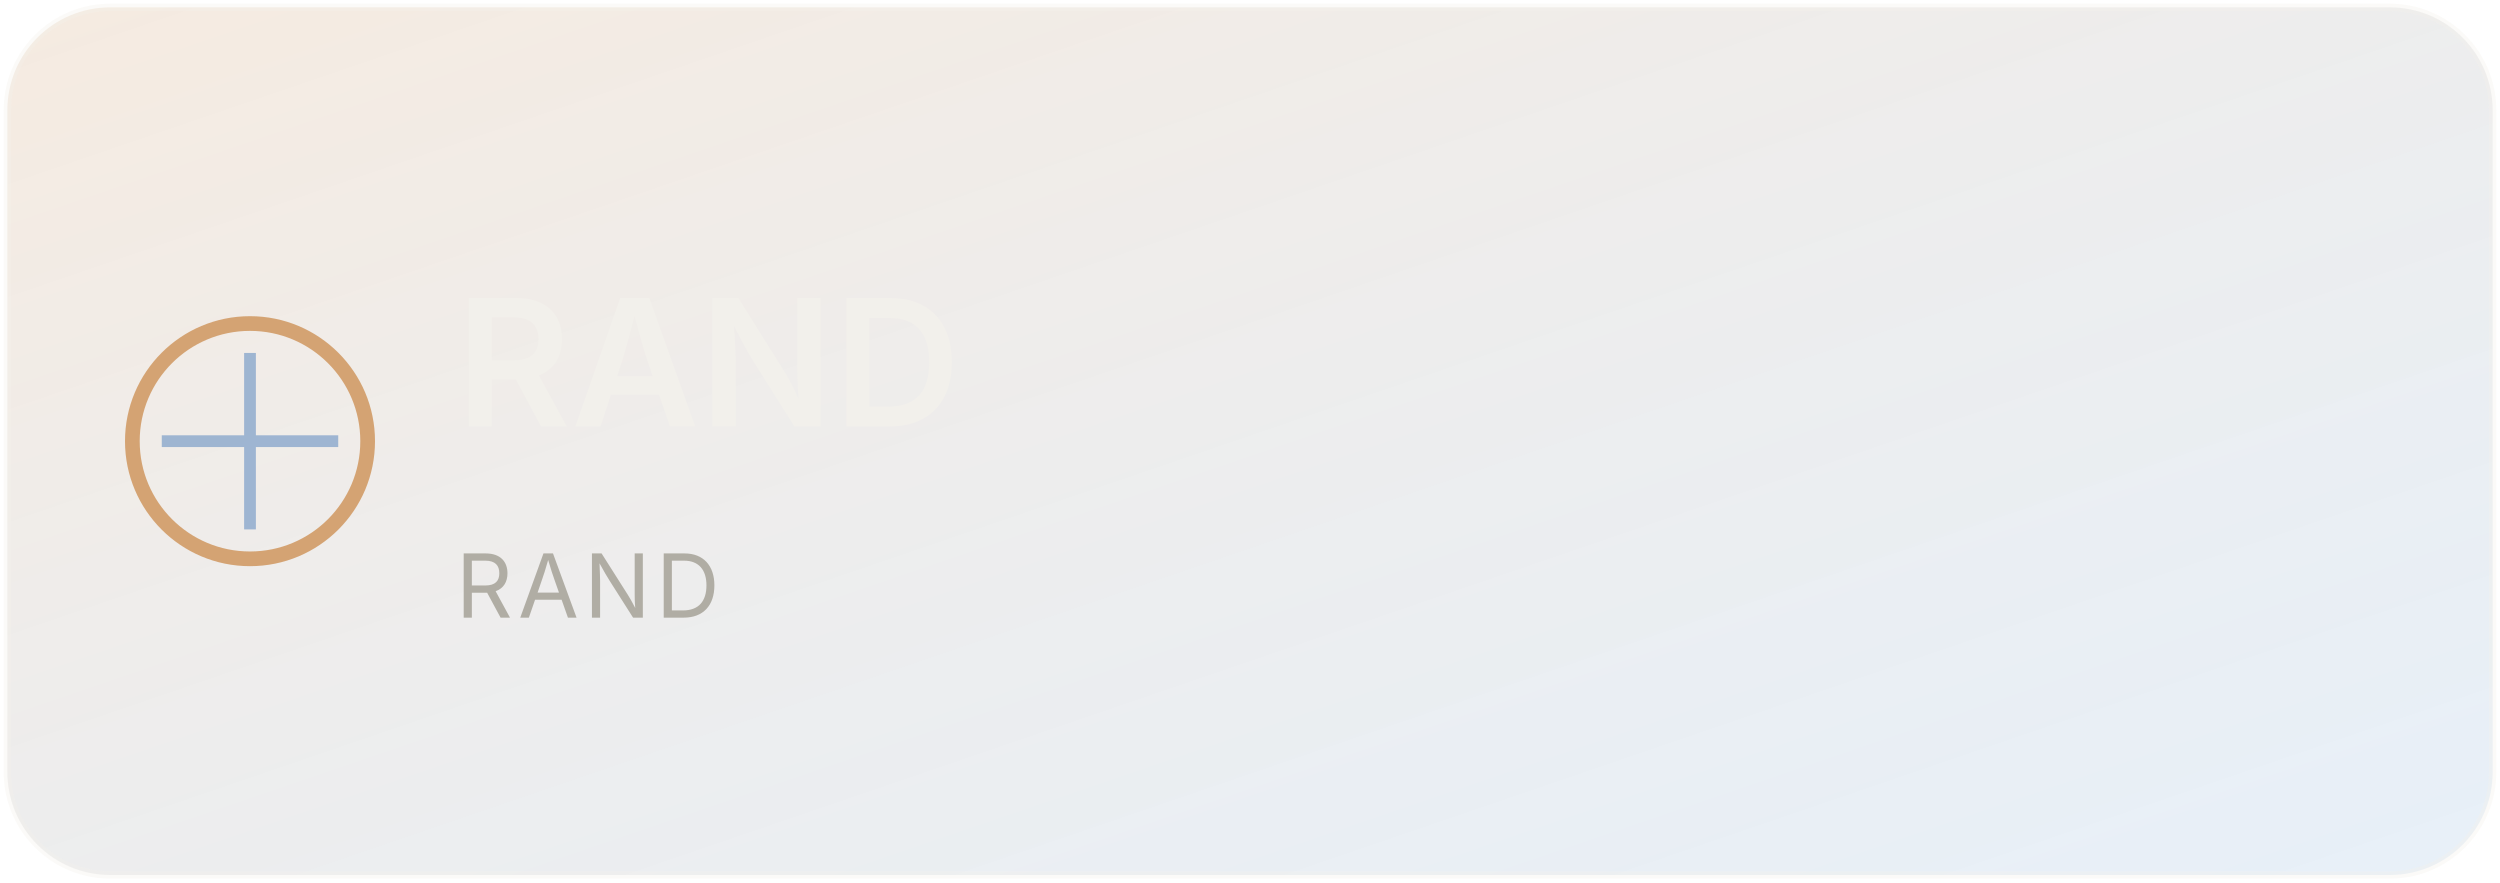
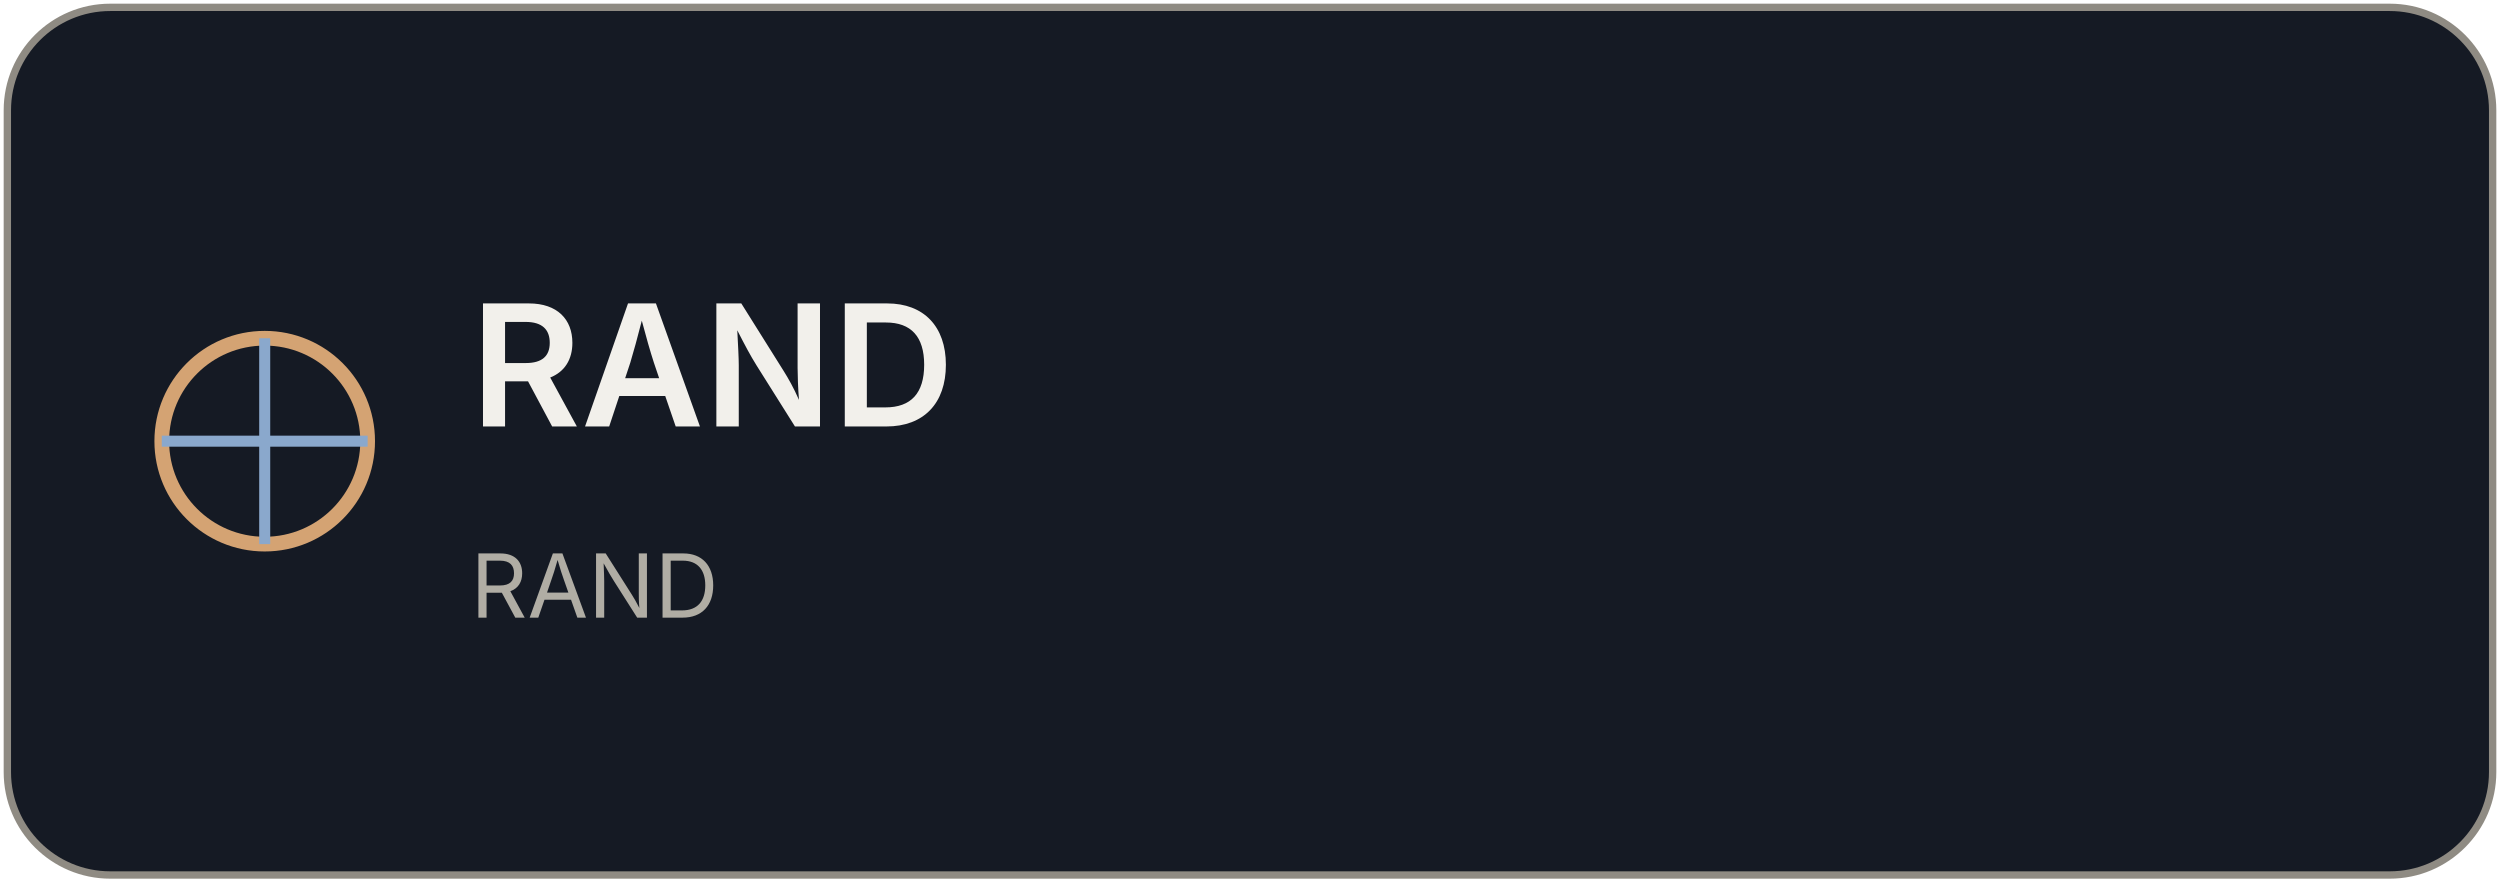
<svg xmlns="http://www.w3.org/2000/svg" width="340" height="120" viewBox="0 0 340 120" role="img" aria-label="RAND">
-   <defs>
-     <linearGradient id="g" x1="0" y1="0" x2="1" y2="1">
-       <stop offset="0%" stop-color="rgba(212,163,115,0.22)" />
-       <stop offset="100%" stop-color="rgba(107,159,212,0.16)" />
-     </linearGradient>
-   </defs>
-   <rect x="1" y="1" width="338" height="118" rx="14" fill="url(#g)" stroke="rgba(242,240,235,.35)" />
-   <circle cx="34" cy="60" r="16" fill="none" stroke="#d4a373" stroke-width="2" />
-   <path d="M22 60h24M34 48v24" stroke="#8aa8cc" stroke-width="1.6" opacity="0.8" />
-   <text x="62" y="58" fill="#f2f0eb" font-size="24" font-family="Inter, Arial, sans-serif" font-weight="600">RAND</text>
-   <text x="62" y="84" fill="#b0ada4" font-size="12" font-family="Inter, Arial, sans-serif" letter-spacing="0.06em">RAND</text>
+   <rect x="1" y="1" width="338" height="118" rx="14" fill="#151a24" stroke="#8f8b83" stroke-width="1" />
+   <circle cx="36" cy="60" r="14" fill="none" stroke="#d4a373" stroke-width="2" />
+   <line x1="22" y1="60" x2="50" y2="60" stroke="#8aa8cc" stroke-width="1.5" />
+   <line x1="36" y1="46" x2="36" y2="74" stroke="#8aa8cc" stroke-width="1.5" />
+   <text x="64" y="58" fill="#f2f0eb" font-size="23" font-family="Inter, Arial, sans-serif" font-weight="600">RAND</text>
+   <text x="64" y="84" fill="#b0ada4" font-size="12" font-family="Inter, Arial, sans-serif">RAND</text>
</svg>
